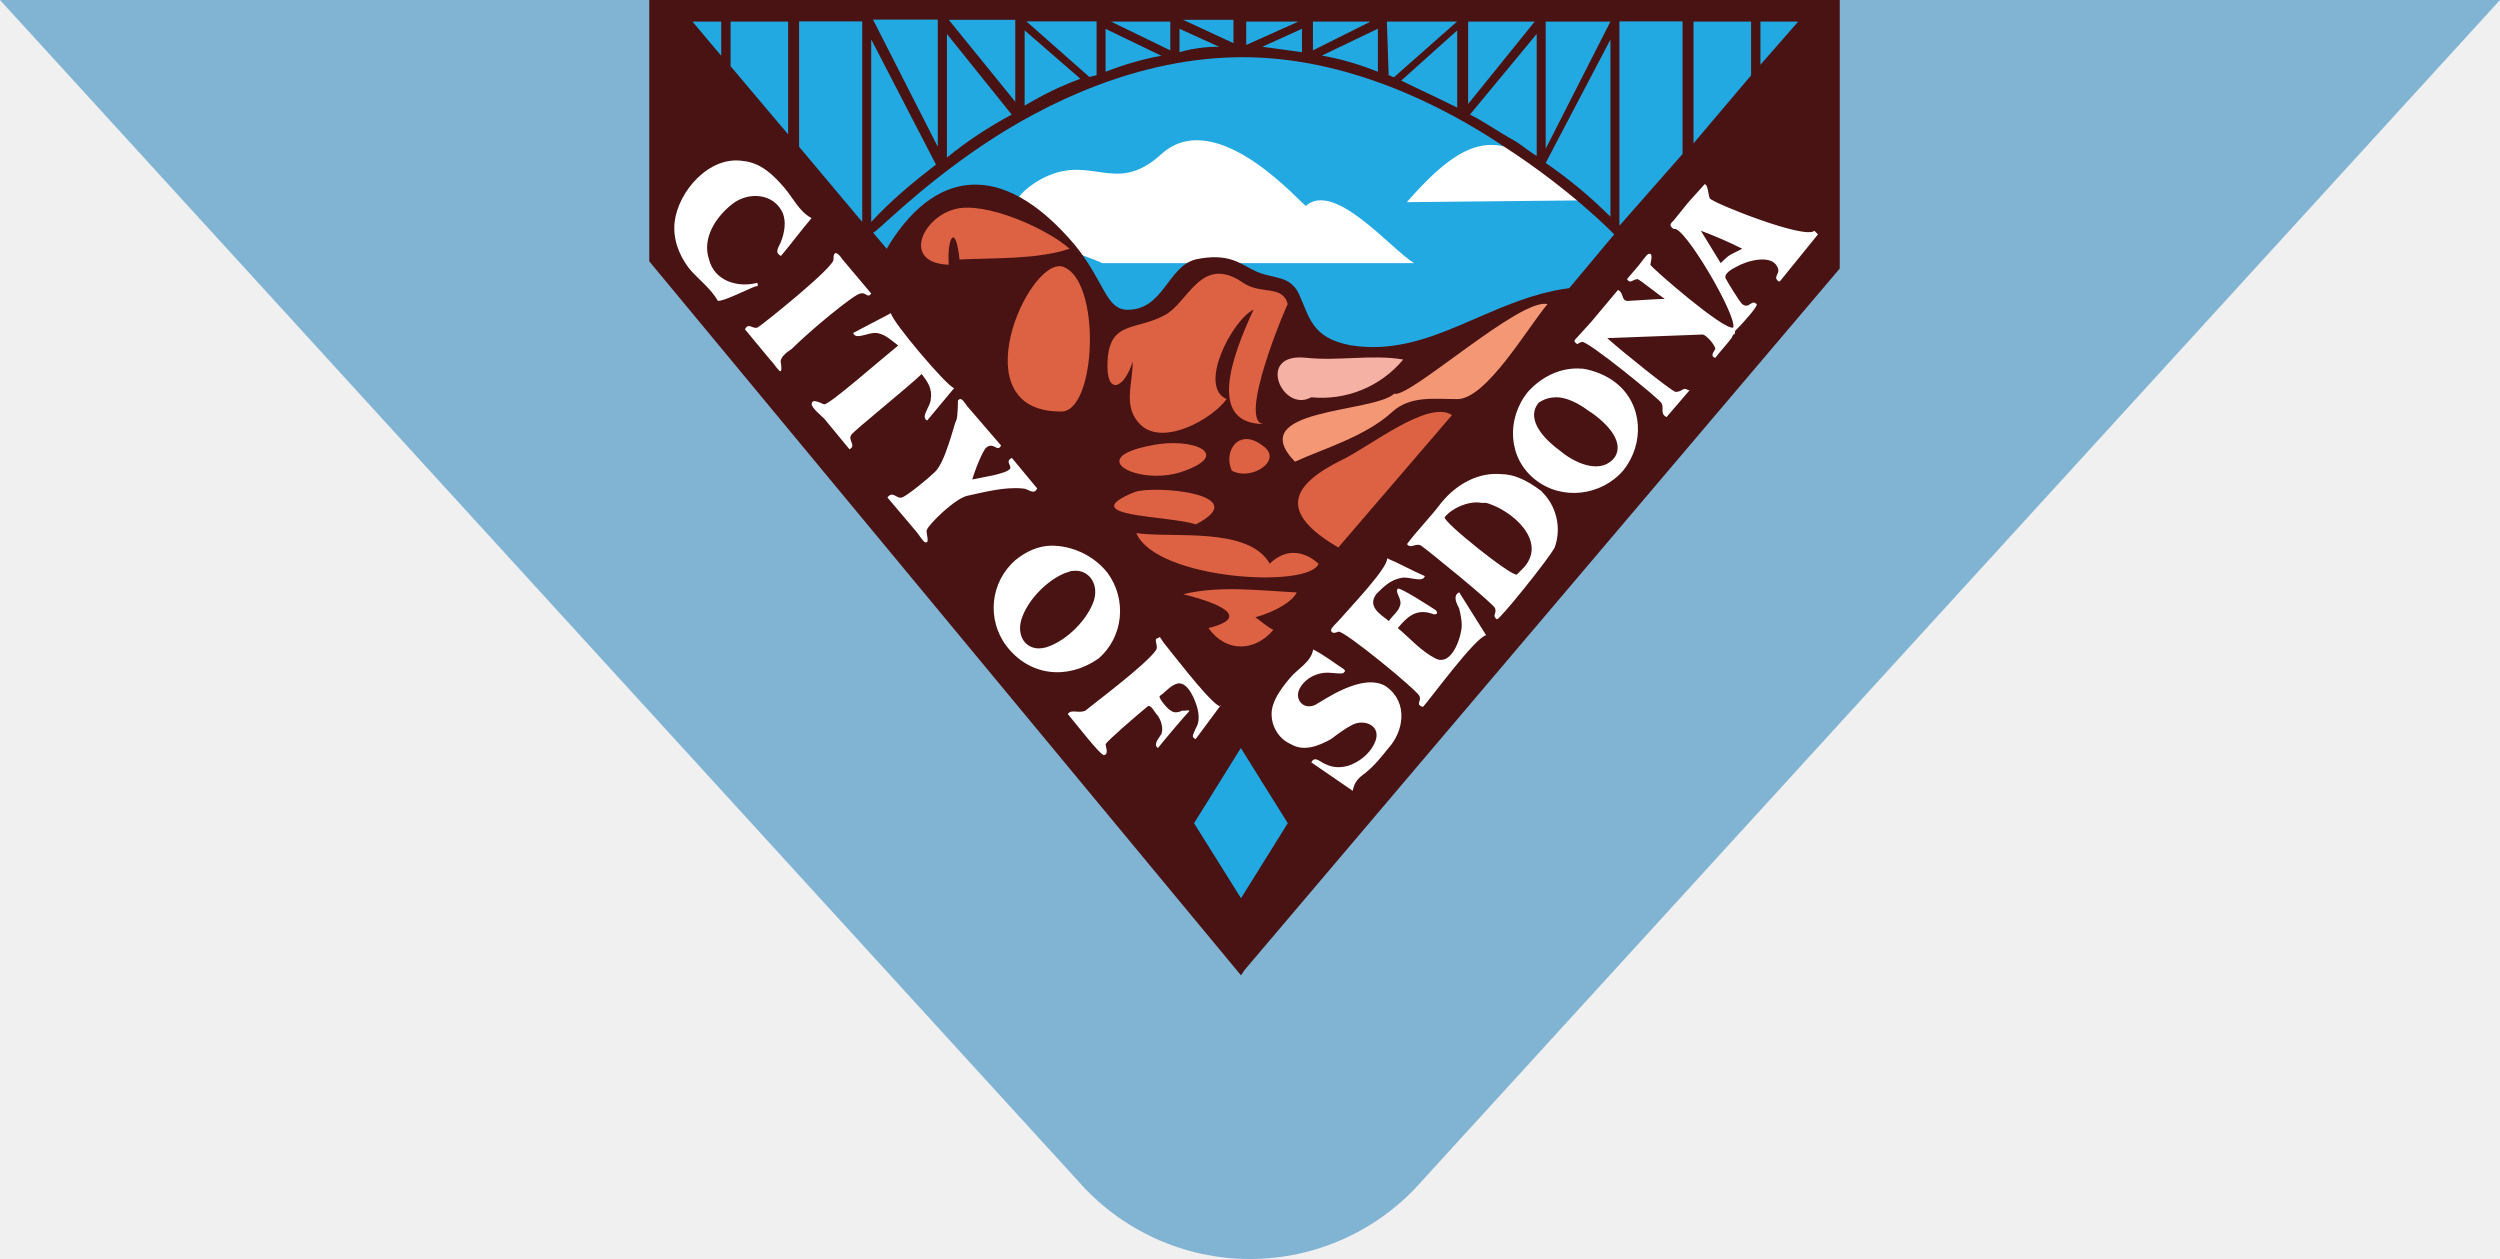
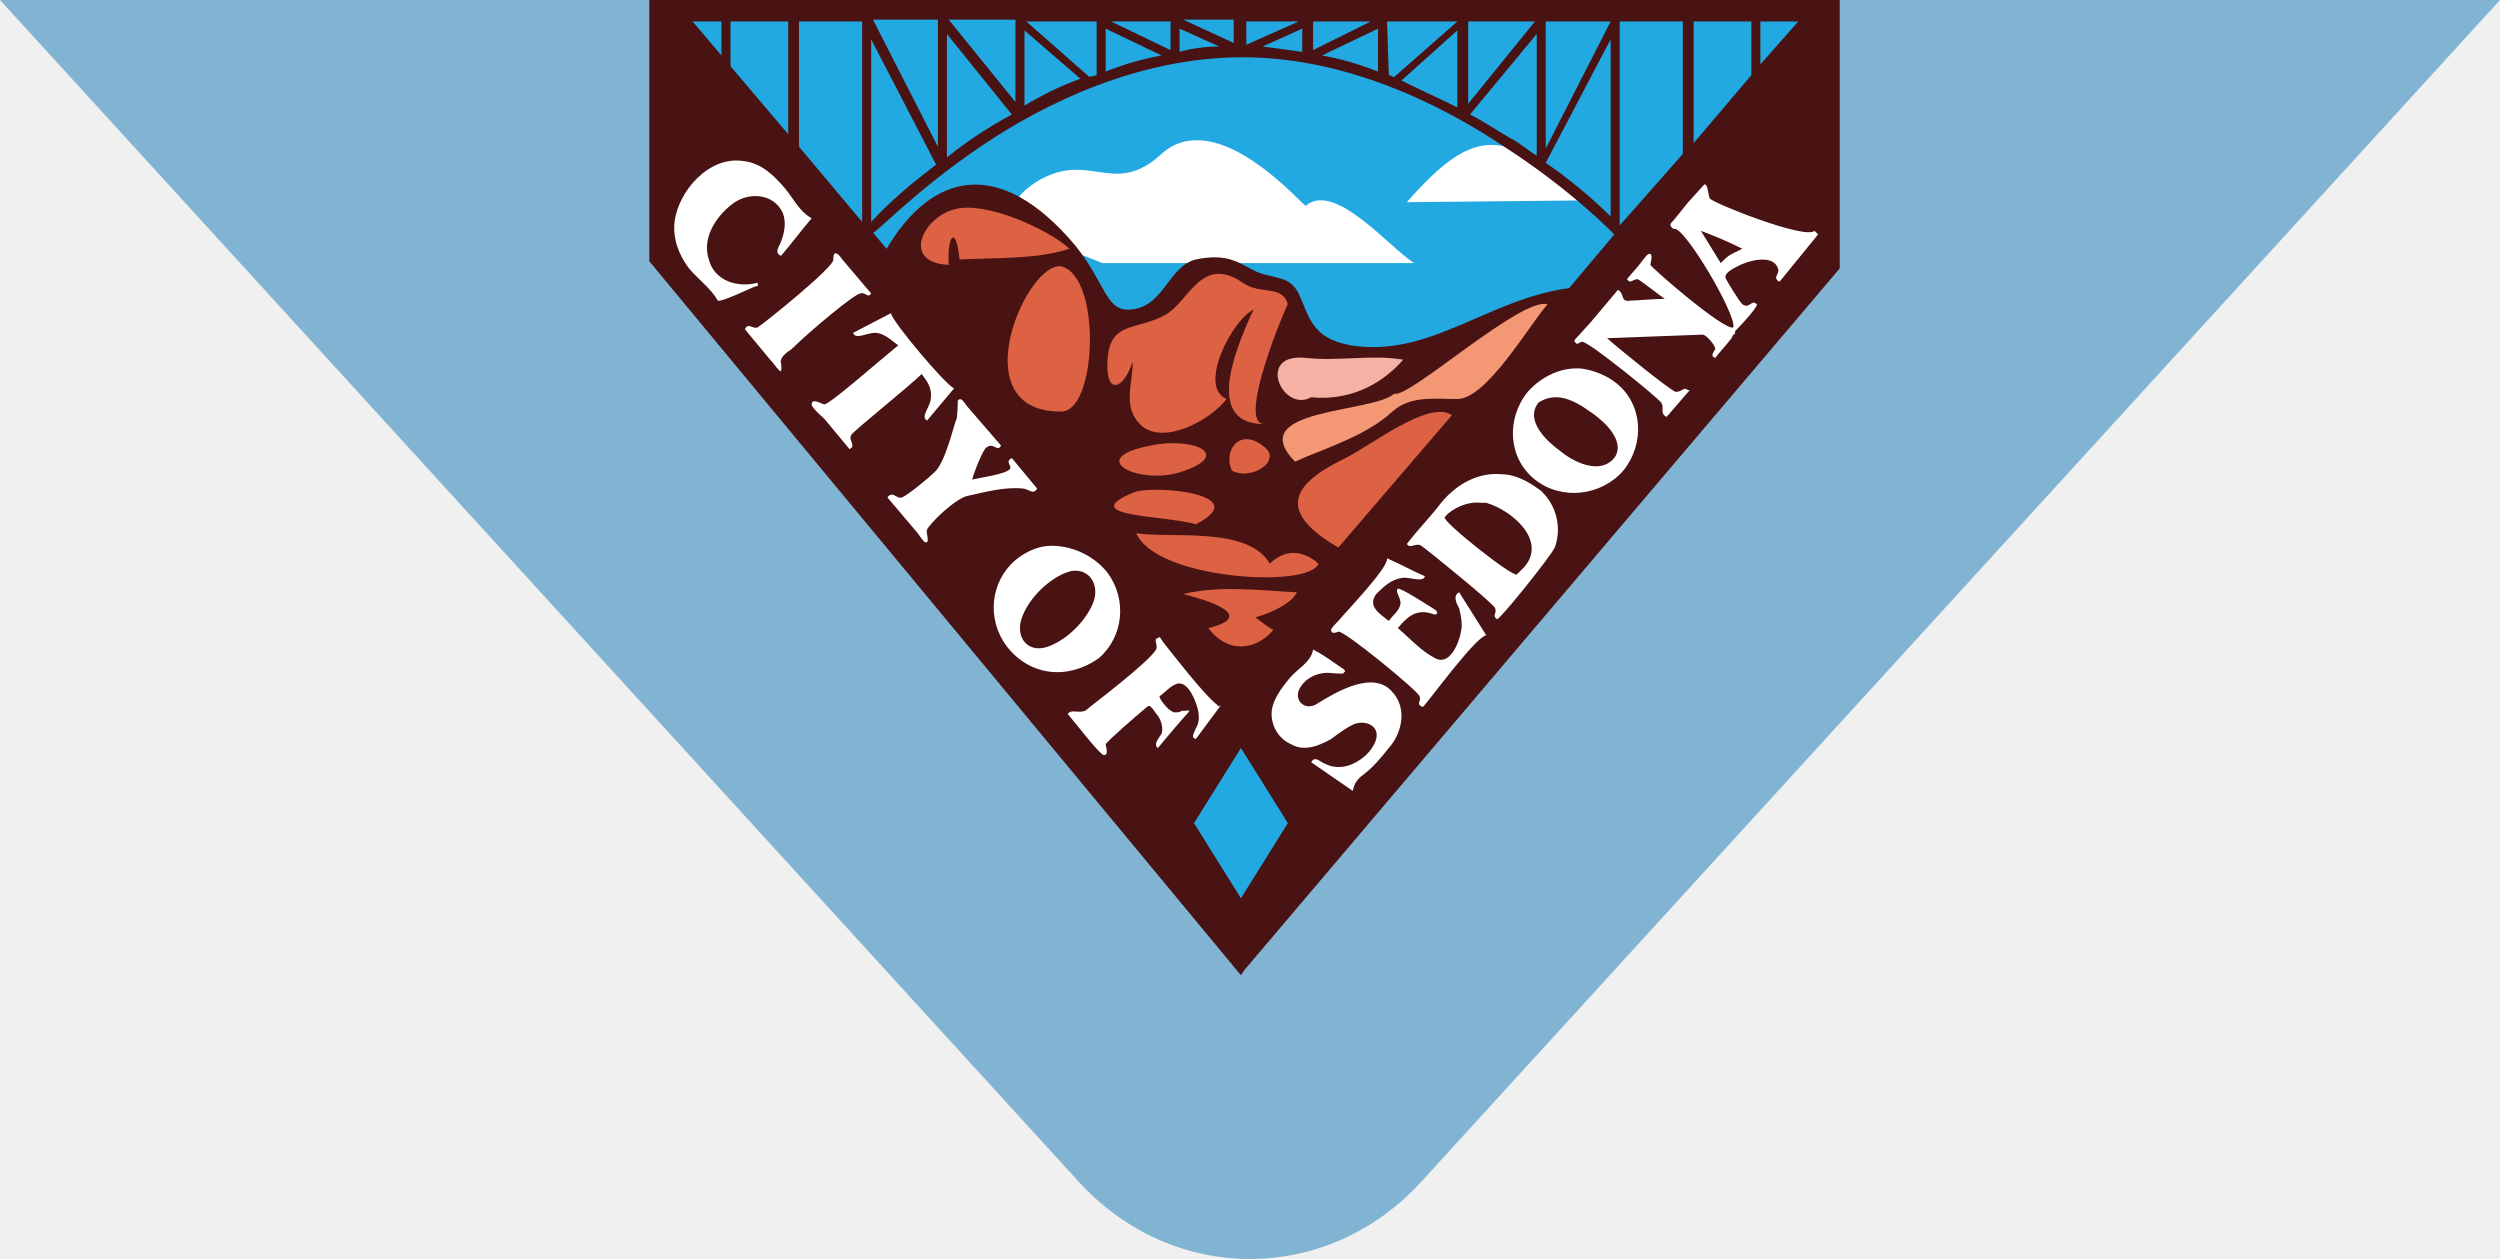
- <svg xmlns="http://www.w3.org/2000/svg" width="139" height="70" fill="none">
-   <path d="M139 0H0l59.93 65.65a12.7 12.7 0 0 0 19.14 0L139 0Z" fill="#81B3D3" />
-   <path d="M36.8.5 69 38.2 101.09.7 36.8.5Z" fill="#23A9E1" />
-   <path d="M61.27 14.63h17.35c-1.3-.8-4.41-4.58-6.01-3.19-.1.1-4.92-5.67-8.03-2.88-2.7 2.48-4-.3-7.02 1.59-3.6 2.39 2 3.68 3.71 4.47Zm26.78-3.49-9.83.1c3.91-4.47 5.62-3.98 9.83-.1Z" fill="#fff" />
-   <path d="M97.88 3.58V1.2h2.1l-2.1 2.4Zm-49.34 9.35c.1.1 2.4-2.38 6.11-4.87 3.41-2.29 8.63-4.88 14.45-4.88 5.81 0 11.13 2.69 14.54 4.98 3.7 2.39 6.01 4.77 6.11 4.87l-2.5 2.99c-4.52.6-7.73 3.88-12.14 3.18-2.2-.4-2.3-1.59-2.9-2.88-.5-1-1.31-.8-2.31-1.2-.9-.4-1.5-1.1-3.41-.7-1.6.4-1.8 2.9-3.91 2.8-1.1-.1-1.2-1.6-2.81-3.59-4.11-4.87-7.92-4.18-10.53.3L68.89 37.1 48.54 12.93ZM40.1 1.2v1.9l-1.6-1.9h1.6Zm54.06 0h3.2v2.99l-3.2 3.78V1.19Zm-4.12 11.35V1.19h3.51v7.37l-3.5 3.98c.1 0 0 0 0 0Zm-.5-10.35v9.85c-1.1-1.1-2.3-2.1-3.6-2.99l3.6-6.86Zm-4.1-.3v6.77c-.51-.3-.91-.7-1.51-1-.7-.4-1.4-.9-2.2-1.3l3.7-4.47Zm-4.42-.2v4.28c-1-.5-2.1-1-3.11-1.5l3.1-2.78Zm.6-.5h3.71l-3.7 4.58V1.19Zm4.31 0h3.61l-3.6 7.07V1.19Zm-8.82 0h3.9l-3.5 3.09c-.1 0-.2-.1-.3-.1l-.1-2.99Zm-.5.4v2.39c-1-.4-2-.7-3.11-.9l3.1-1.49Zm-4.22 0v1.3l-2.2-.3 2.2-1Zm-6.81 0 2.2 1c-.8 0-1.5.1-2.2.3v-1.3Zm-4.12 0 3.11 1.5c-1.1.2-2.1.5-3.1.89V1.59Zm3.61 1.2-3.3-1.6h3.3v1.6Zm3.51-.4-2.8-1.3h2.8v1.3Zm.7-1.2h2.91l-2.9 1.3v-1.3Zm3.72 0h3.2l-3.2 1.6v-1.6ZM60.57 4.28l-3.5-3.09h3.9v2.99l-.4.1Zm-3.6-2.59 3.1 2.69c-1.1.4-2.1.9-3.1 1.49V1.69Zm-4.32.2 3.6 4.48c-1.3.7-2.5 1.49-3.6 2.39V1.89Zm-4.21.3 3.6 6.96c-1.3 1-2.5 2-3.6 3.19V2.19Zm3.7 5.97-3.6-7.07h3.6v7.07Zm4.32-2.49L52.75 1.1h3.7v4.58Zm-12.64 1.8-3.2-3.79V1.2h3.2v6.27Zm.6-6.28h3.52v11.15l-3.51-4.18V1.19ZM69.3 0H36.1v14.53L69 54.23l.2-.3 33.09-39V0h-33Z" fill="#491213" />
-   <path d="m66.39 45.77 2.6-4.18 2.61 4.18-2.6 4.17-2.61-4.17Z" fill="#23A9E1" />
-   <path d="M74.41 30.44c-3.4-1.99-2.6-3.48.2-4.87 1.5-.7 4.81-3.38 6.12-2.49l-6.32 7.36Zm-2.3 2.5c-2.01-.1-4.32-.4-6.32.1 1.2.29 4.2 1.18 1.4 1.88 1 1.4 2.6 1.3 3.61.1-.4-.2-.7-.5-1-.7 1.1-.3 2.1-.9 2.3-1.39Zm1.2-1.6c-.9-.8-1.9-.8-2.71 0-1.2-2.09-5.42-1.4-7.42-1.7 1.1 2.6 9.63 3.1 10.13 1.7Zm-6.82-2.19c-1.6-.5-6.82-.4-3.41-1.79 1.1-.4 6.72.1 3.4 1.8Zm2-2.98c-.5-1.1.4-2.4 1.7-1.4 1.21.8-.6 2-1.7 1.4Zm-2.9.1c-2.31.7-5.32-.8-1.6-1.5 2.3-.5 4.7.5 1.6 1.5.1 0-.1 0 0 0Zm-2.61-6.17c-.5 1.59-1.5 1.89-1.4 0 .1-2.3 1.6-1.7 3.2-2.59 1.3-.7 2-3.38 4.32-1.8 1 .7 2.2.1 2.5 1.2 0-.1-2.9 6.67-1.3 6.67-3.21 0-1.8-3.78-.6-6.37-1.2.6-3.11 4.28-1.5 4.98-.8 1.1-3.42 2.58-4.72 1.49-1.1-1-.5-2.29-.5-3.58Zm-4.01 2.78c-5.62 0-1.8-8.55.1-8.06 2.2.7 1.9 8.16-.1 8.06Zm-6.22-8.16c-2.6-.1-1.5-2.58.3-3.08 1.7-.5 5.21 1.1 6.42 2.19-1.8.6-4.11.5-6.12.6-.2-2-.7-1.3-.6.3Z" fill="#DC6243" />
-   <path d="M72 25.67c-2.9-2.99 4.32-2.69 5.52-3.78.8.3 7.02-5.37 8.52-4.98-1.1 1.3-3.4 5.28-5.01 5.28-1.3 0-2.6-.2-3.61.7-1.5 1.39-3.91 2.08-5.42 2.78Z" fill="#F49774" />
-   <path d="M72.9 22.09c-1.6.9-3.1-2.49-.3-2.2 1.81.2 3.72-.2 5.42.1a5.9 5.9 0 0 1-5.11 2.1Z" fill="#F4B1A4" />
-   <path d="M51.25 20.8c.3.4.6.79.5 1.39 0 .4-.6 1-.2 1.19l1.5-1.8c-.4-.09-3.51-3.77-3.51-4.17l-2.1 1.1c.1.4.8 0 1.2 0 .5 0 .9.4 1.3.7-1.1.89-3.8 3.27-4.11 3.27-.1 0-.7-.4-.7 0 0 .2.6.7.7.8l1.4 1.7c.4-.2-.1-.5.1-.8.1-.2 3.21-2.69 3.92-3.39Zm-3.41-4.48c.3-.1.4.3.6 0l-1.6-1.9c-.2-.3-.5-.6-.5 0 .1.4-4.02 3.69-4.22 3.79-.3.1-.5-.3-.7.1l1.4 1.69c.2.2.3.4.5.6.2.2.1-.4.1-.4-.1-.3.3-.6.6-.8 1-1 3.51-3.08 3.82-3.08Zm-5.72-.6c-1.1.3-2.4-.1-2.7-1.3-.4-1.19.4-2.38 1.3-3.08.9-.7 2.3-.6 2.8.5.2.5.1 1.1-.1 1.6-.1.29-.4.59 0 .79.6-.7 1.1-1.4 1.7-2.1-.7-.39-1-1.09-1.5-1.68-.6-.7-1.3-1.4-2.3-1.5-1.9-.3-3.61 1.7-3.81 3.39-.1.9.2 1.79.8 2.58.5.6 1.2 1.1 1.6 1.8.2.1 1.8-.7 2.1-.8.21 0 .1-.1.1-.2-.5.2 0 0 0 0ZM67.69 39.2c-.7-.5-2.6-2.99-3-3.48l-.2-.3-.2.1c-.1.1.1.4 0 .6-.5.8-3.72 3.18-3.92 3.38-.4.2-.8-.1-1 .2.5.6 1.8 2.28 2 2.28.3 0 .1-.5.1-.6.1-.2 1.7-1.58 2.31-2.08.2-.2.4.3.6.5.2.3.3.7.2 1-.1.19-.5.59-.2.79.4-.5 1.5-1.8 1.7-2 .2-.2-.4 0-.3-.1-.2.1-.5.2-.7 0-.1 0-.7-.69-.6-.79.3-.2.6-.6 1-.7.6-.1 1 1 1.1 1.4.1.4.1.8-.1 1.1-.1.3-.3.49 0 .59l1.41-1.9c0 .1-.1.1-.2 0-.1 0 .1.1 0 0Zm-9.22-8.86c-.7 0-1.4.3-2.01.8a3.52 3.52 0 0 0-.5 4.78c1.3 1.69 3.4 1.89 5.11.7 1.4-1.2 1.6-3.3.5-4.78-.8-1-2-1.5-3.1-1.5Zm1.2 1.4c.9-.1 1.5.8 1.1 1.79-.4 1-1.4 1.99-2.4 2.39-1.2.5-2.01-.5-1.5-1.7.4-.99 1.4-1.99 2.4-2.38.1 0 .2-.1.4-.1Zm-2.8-4.58c.3 0 .6.4.8 0l-1.41-1.7c-.4.2 0 .4-.1.6-.2.3-1.7.5-2.1.6.1-.4.6-1.69.8-1.79.4-.3.6.3.8-.1l-1.8-2.09c-.2-.2-.4-.7-.6-.4 0 0 0 1-.1 1.1-.11.2-.61 2.39-1.21 2.89-.3.3-1.5 1.29-1.8 1.39-.3.1-.5-.4-.81 0l1.6 1.89c.1.1.4.6.5.6.3.1 0-.6.1-.7.1-.3 1.61-1.8 2.31-1.9.9-.19 2-.49 3.01-.39.2 0-.2 0 0 0Zm24.26 6.67c.1.4.2.9.1 1.29-.1.6-.6 1.89-1.4 1.5-.8-.4-1.4-1.1-2.11-1.7.5-.6 1-1.1 1.9-.8.2.1.4 0 .2-.2-.3-.2-2-1.29-2.1-1.19-.2.2.3.6.1 1-.1.3-.4.5-.6.8-.5-.4-1.2-.8-.7-1.5.4-.4.8-.8 1.4-.9.4-.1 1.2.3 1.3-.1-.7-.3-1.4-.7-2.1-.99.1.5-2.2 2.89-2.7 3.48-.1.1-.41.4-.41.5 0 .3.4.1.4.1.3-.1 4.41 3.28 4.51 3.58.1.2-.1.4 0 .5 0 0 .1.1.2.1.3-.3 2.91-3.88 3.51-3.98l-1.5-2.39c-.4.2-.1.7 0 .9Zm-4.01 4.37c-1.3-.9-3.61.8-4.01 1-.7.3-1.2-.4-.8-1 .3-.5.9-.8 1.5-.8.2 0 .9.1.9 0 .1-.1.1-.1 0-.2-.6-.39-1.1-.79-1.7-1.09-.1.7-.9 1.1-1.3 1.6-.5.6-1.01 1.29-1.01 1.99s.4 1.39 1.1 1.69c.7.4 1.5.1 2.21-.3.4-.3.8-.6 1.2-.8.6-.3 1.5 0 1.3.8-.2.7-.9 1.3-1.6 1.5-.4.1-.8.1-1.2-.1-.3-.1-.6-.5-.8-.1l2.3 1.58c.1-.5.3-.7.7-.99.5-.4.9-.9 1.3-1.4.81-.89 1.11-2.48-.1-3.38Zm17.65-27.95c0 .1 0 .1 0 0l-.9 1-.8.99c-.2.2-.3.3 0 .5.5-.3 3.5 4.77 3.3 5.47-.5.2-4.51-3.29-4.61-3.49 0-.1.2-.7-.1-.6-.1 0-.5.6-.6.7l-.6.7c.2.3.3 0 .6 0 .2.1 1.2.9 1.5 1.1-.5 0-1.7.1-1.9.1-.6.1-.3-.4-.7-.6l-1.5 1.79-.91 1v.1c.2.2.1.1.4 0 .3-.1 4.31 3.18 4.41 3.38.2.3-.1.6.3.8l1.2-1.4c.1-.1.1-.1 0-.1-.3-.2-.3.1-.7.1-.3-.1-2.9-2.19-3.8-2.99l5.3-.2c.2 0 .71.6.71.8-.1.2-.3.4 0 .5.3-.4.6-.7.9-1.1l.1-.2c.1 0 .1-.1.1-.2l.1-.1c.3-.3 1.2-1.29 1.1-1.39-.3-.3-.4.3-.8 0-.2-.2-.8-1.2-.9-1.39-.2-.3.4-.6.6-.7.5-.3 2.1-.8 2.31.2 0 .2-.2.4-.1.5 0 0 .1.2.2.1l2.1-2.59-.2-.2c-.5.5-5.51-1.49-5.81-1.79-.1-.2-.1-.8-.3-.8Zm-.2 2.58c.8.3 1.5.6 2.3 1l-.6.3c-.2.1-.4.3-.6.5l-1.1-1.8Zm-6.62 7.67c-1.1-.1-2.2.4-3 1.29-1.21 1.5-1.11 3.68.4 4.87 1.5 1.2 3.7.9 4.9-.5 1.2-1.49 1.1-3.68-.4-4.87-.5-.4-1.2-.7-1.9-.8Zm-1.4 1.59c.6 0 1.3.4 1.7.7.8.5 2.2 1.68 1.5 2.68 0-.1.1-.1-.1.1-.8.8-2.2.1-2.9-.5-.7-.5-2.01-1.69-1.2-2.68.3-.2.6-.3 1-.3Zm-3.11 4.27c-1.2-.1-2.41.5-3.31 1.6-.6.8-1.3 1.49-1.9 2.29.2.3.5-.1.8.1.3.2 4.1 3.28 4.1 3.48.1.3-.2.4.1.6.1.1 2.91-3.39 3.21-3.99.4-1.09.1-2.38-.8-3.18.1.1.2.1 0 0-.8-.6-1.5-.9-2.2-.9Zm-1.1 1.6h.3c1.4.4 3.4 2.09 2.1 3.58l-.4.4c-.2.2-4.21-2.99-4.01-3.19.4-.5 1.3-.9 2-.8Z" fill="#fff" />
+ <svg xmlns="http://www.w3.org/2000/svg" width="139" height="70" viewBox="0 0 139 70" fill="none">
+   <path d="M139 0H0L59.931 65.653C65.169 71.449 73.831 71.449 79.069 65.653L139 0Z" fill="#81B3D3" />
+   <path d="M36.804 0.498L68.995 38.204L101.086 0.697L36.804 0.498Z" fill="#23A9E1" />
+   <path d="M61.273 14.625H78.623C77.319 13.829 74.21 10.048 72.606 11.441C72.505 11.541 67.692 5.77 64.583 8.556C61.875 11.043 60.571 8.258 57.563 10.148C53.953 12.536 59.569 13.829 61.273 14.625ZM88.049 11.143L78.221 11.242C82.132 6.765 83.837 7.263 88.049 11.143Z" fill="white" />
+   <path d="M97.877 3.582V1.194H99.983L97.877 3.582ZM48.537 12.934C48.637 13.033 50.944 10.546 54.654 8.059C58.064 5.77 63.279 3.184 69.095 3.184C74.912 3.184 80.227 5.87 83.636 8.158C87.347 10.546 89.653 12.934 89.754 13.033L87.247 16.018C82.734 16.615 79.525 19.898 75.112 19.202C72.906 18.804 72.806 17.61 72.204 16.316C71.703 15.322 70.9 15.521 69.898 15.123C68.995 14.725 68.393 14.028 66.488 14.426C64.883 14.824 64.683 17.311 62.577 17.212C61.474 17.112 61.373 15.62 59.769 13.63C55.657 8.755 51.846 9.452 49.239 13.929L68.895 37.11L48.537 12.934ZM40.113 1.194V3.084L38.509 1.194H40.113ZM94.166 1.194H97.375V4.179L94.166 7.959V1.194ZM90.055 12.536V1.194H93.565V8.556L90.055 12.536C90.055 12.536 90.155 12.536 90.055 12.536ZM89.553 2.189V12.038C88.45 10.944 87.247 9.949 85.943 9.054L89.553 2.189ZM85.442 1.89V8.656C84.94 8.357 84.539 7.959 83.937 7.661C83.235 7.263 82.533 6.765 81.731 6.367L85.442 1.89ZM81.029 1.691V5.969C80.026 5.472 78.923 4.974 77.92 4.477L81.029 1.691ZM81.631 1.194H85.341L81.631 5.77V1.194ZM85.943 1.194H89.553L85.943 8.258V1.194ZM77.118 1.194H81.029L77.519 4.278C77.419 4.278 77.319 4.179 77.218 4.179L77.118 1.194ZM76.617 1.592V3.98C75.614 3.582 74.611 3.283 73.508 3.084L76.617 1.592ZM72.405 1.592V2.885C71.703 2.786 71.001 2.686 70.198 2.587L72.405 1.592ZM65.585 1.592L67.792 2.587C66.989 2.587 66.287 2.686 65.585 2.885V1.592ZM61.474 1.592L64.582 3.084C63.479 3.283 62.477 3.582 61.474 3.98V1.592ZM65.084 2.786L61.775 1.194H65.084V2.786ZM68.594 2.388L65.786 1.094H68.594V2.388ZM69.296 1.194H72.204L69.296 2.487V1.194ZM73.006 1.194H76.216L73.006 2.786V1.194ZM60.571 4.278L57.061 1.194H60.972V4.179L60.571 4.278ZM56.961 1.691L60.07 4.378C58.967 4.776 57.964 5.273 56.961 5.87V1.691ZM52.649 1.89L56.259 6.367C54.955 7.064 53.752 7.86 52.649 8.755V1.89ZM48.437 2.189L52.047 9.153C50.743 10.148 49.54 11.143 48.437 12.337V2.189ZM52.147 8.158L48.537 1.094H52.147V8.158ZM56.459 5.671L52.749 1.094H56.459V5.671ZM43.824 7.462L40.615 3.681V1.194H43.824V7.462ZM44.425 1.194H47.935V12.337L44.425 8.158V1.194ZM69.296 0H36.102V14.526L68.995 54.222L69.196 53.924L102.289 14.924V0H69.296Z" fill="#491213" />
+   <path d="M66.388 45.766L68.995 41.587L71.603 45.766L68.995 49.944L66.388 45.766Z" fill="#23A9E1" />
+   <path d="M74.411 30.444C71.001 28.454 71.803 26.962 74.611 25.569C76.115 24.873 79.425 22.186 80.728 23.082L74.411 30.444ZM72.104 32.931C70.098 32.832 67.792 32.533 65.786 33.031C66.99 33.329 69.998 34.225 67.19 34.921C68.193 36.314 69.798 36.214 70.8 35.021C70.399 34.822 70.098 34.523 69.798 34.324C70.901 34.026 71.903 33.429 72.104 32.931ZM73.308 31.339C72.405 30.544 71.402 30.544 70.6 31.339C69.396 29.25 65.184 29.947 63.179 29.648C64.282 32.235 72.806 32.732 73.308 31.339ZM66.488 29.151C64.884 28.653 59.669 28.753 63.079 27.36C64.182 26.962 69.798 27.459 66.488 29.151ZM68.494 26.166C67.993 25.072 68.895 23.778 70.199 24.773C71.402 25.569 69.597 26.763 68.494 26.166ZM65.586 26.265C63.279 26.962 60.271 25.47 63.981 24.773C66.288 24.276 68.695 25.27 65.586 26.265C65.485 26.265 65.686 26.265 65.586 26.265ZM62.978 20.097C62.477 21.689 61.474 21.987 61.574 20.097C61.675 17.809 63.179 18.406 64.783 17.51C66.087 16.814 66.789 14.128 69.096 15.72C70.098 16.416 71.302 15.819 71.603 16.913C71.603 16.814 68.695 23.579 70.299 23.579C67.09 23.579 68.494 19.799 69.697 17.212C68.494 17.809 66.588 21.49 68.193 22.186C67.391 23.281 64.783 24.773 63.48 23.679C62.377 22.684 62.978 21.39 62.978 20.097ZM58.967 22.883C53.351 22.883 57.162 14.327 59.067 14.824C61.273 15.521 60.973 22.982 58.967 22.883ZM52.749 14.725C50.142 14.625 51.245 12.138 53.05 11.64C54.755 11.143 58.265 12.735 59.468 13.829C57.663 14.426 55.357 14.327 53.351 14.426C53.151 12.436 52.649 13.133 52.749 14.725Z" fill="#DC6243" />
+   <path d="M72.004 25.669C69.096 22.684 76.316 22.982 77.519 21.888C78.322 22.186 84.539 16.515 86.044 16.913C84.941 18.207 82.634 22.186 81.029 22.186C79.726 22.186 78.422 21.987 77.419 22.883C75.915 24.276 73.508 24.972 72.004 25.669Z" fill="#F49774" />
+   <path d="M72.906 22.087C71.302 22.982 69.797 19.6 72.605 19.898C74.41 20.097 76.316 19.699 78.02 19.998C76.717 21.49 74.912 22.286 72.906 22.087Z" fill="#F4B1A4" />
+   <path d="M51.245 20.794C51.546 21.192 51.847 21.59 51.747 22.186C51.747 22.584 51.145 23.181 51.546 23.38L53.05 21.59C52.649 21.49 49.54 17.809 49.54 17.411L47.434 18.505C47.535 18.903 48.237 18.505 48.638 18.505C49.139 18.505 49.54 18.903 49.941 19.202C48.838 20.097 46.131 22.485 45.83 22.485C45.73 22.485 45.128 22.087 45.128 22.485C45.128 22.684 45.73 23.181 45.83 23.281L47.234 24.972C47.635 24.773 47.134 24.475 47.334 24.176C47.434 23.977 50.543 21.49 51.245 20.794ZM47.836 16.317C48.136 16.217 48.237 16.615 48.437 16.317L46.833 14.426C46.632 14.128 46.331 13.829 46.331 14.426C46.432 14.824 42.32 18.107 42.119 18.207C41.819 18.306 41.618 17.908 41.417 18.306C41.919 18.903 42.32 19.401 42.821 19.998C43.022 20.197 43.122 20.396 43.323 20.595C43.523 20.794 43.423 20.197 43.423 20.197C43.323 19.898 43.724 19.6 44.025 19.401C45.028 18.406 47.535 16.317 47.836 16.317ZM42.119 15.72C41.016 16.018 39.713 15.62 39.412 14.426C39.011 13.232 39.813 12.039 40.715 11.342C41.618 10.646 43.022 10.745 43.523 11.839C43.724 12.337 43.624 12.934 43.423 13.431C43.323 13.73 43.022 14.028 43.423 14.227C44.025 13.531 44.526 12.834 45.128 12.138C44.426 11.74 44.125 11.044 43.624 10.447C43.022 9.75 42.32 9.054 41.317 8.954C39.412 8.656 37.707 10.646 37.506 12.337C37.406 13.232 37.707 14.128 38.309 14.924C38.81 15.521 39.512 16.018 39.913 16.715C40.114 16.814 41.718 16.018 42.019 15.919C42.22 15.919 42.119 15.819 42.119 15.72C42.119 15.72 41.618 15.919 42.119 15.72ZM67.692 39.199C66.99 38.702 65.084 36.215 64.683 35.717L64.483 35.419L64.282 35.518C64.182 35.618 64.382 35.916 64.282 36.115C63.781 36.911 60.572 39.299 60.371 39.498C59.97 39.697 59.569 39.398 59.368 39.697C59.87 40.294 61.173 41.985 61.374 41.985C61.675 41.985 61.474 41.487 61.474 41.388C61.574 41.189 63.179 39.796 63.781 39.299C63.981 39.1 64.182 39.597 64.382 39.796C64.583 40.095 64.683 40.493 64.583 40.791C64.483 40.99 64.082 41.388 64.382 41.587C64.784 41.09 65.887 39.796 66.087 39.597C66.288 39.398 65.686 39.597 65.786 39.498C65.586 39.597 65.285 39.697 65.084 39.498C64.984 39.498 64.382 38.801 64.483 38.702C64.784 38.503 65.084 38.105 65.486 38.005C66.087 37.906 66.488 39 66.589 39.398C66.689 39.796 66.689 40.194 66.488 40.493C66.388 40.791 66.188 40.99 66.488 41.09L67.892 39.199C67.892 39.299 67.792 39.299 67.692 39.199C67.792 39.299 67.591 39.199 67.692 39.199ZM58.466 30.345C57.764 30.345 57.062 30.643 56.46 31.141C55.056 32.334 54.855 34.424 55.959 35.916C57.262 37.607 59.368 37.806 61.073 36.612C62.477 35.419 62.678 33.329 61.574 31.837C60.772 30.842 59.569 30.345 58.466 30.345ZM59.669 31.738C60.572 31.638 61.173 32.533 60.772 33.528C60.371 34.523 59.368 35.518 58.365 35.916C57.162 36.413 56.36 35.419 56.861 34.225C57.262 33.23 58.265 32.235 59.268 31.837C59.368 31.837 59.468 31.738 59.669 31.738ZM56.861 27.161C57.162 27.161 57.463 27.559 57.663 27.161L56.259 25.47C55.858 25.669 56.259 25.868 56.159 26.067C55.959 26.365 54.454 26.564 54.053 26.663C54.153 26.265 54.655 24.972 54.855 24.873C55.257 24.574 55.457 25.171 55.658 24.773L53.853 22.684C53.652 22.485 53.451 21.988 53.251 22.286C53.251 22.286 53.251 23.281 53.151 23.38C53.05 23.579 52.549 25.768 51.947 26.265C51.646 26.564 50.443 27.559 50.142 27.658C49.841 27.758 49.641 27.26 49.34 27.658L50.944 29.549C51.045 29.648 51.346 30.146 51.446 30.146C51.747 30.245 51.446 29.549 51.546 29.449C51.646 29.151 53.151 27.658 53.853 27.559C54.755 27.36 55.858 27.061 56.861 27.161C56.66 27.161 57.062 27.161 56.861 27.161ZM81.13 33.827C81.23 34.225 81.33 34.722 81.23 35.12C81.13 35.717 80.628 37.011 79.826 36.612C79.024 36.215 78.422 35.518 77.72 34.921C78.222 34.324 78.723 33.827 79.626 34.125C79.826 34.225 80.027 34.125 79.826 33.926C79.525 33.727 77.82 32.633 77.72 32.732C77.52 32.931 78.021 33.329 77.82 33.727C77.72 34.026 77.419 34.225 77.219 34.523C76.717 34.125 76.015 33.727 76.517 33.031C76.918 32.633 77.319 32.235 77.921 32.136C78.322 32.036 79.124 32.434 79.224 32.036C78.522 31.738 77.82 31.34 77.118 31.041C77.219 31.538 74.912 33.926 74.411 34.523C74.311 34.623 74.01 34.921 74.01 35.021C74.01 35.319 74.411 35.12 74.411 35.12C74.712 35.021 78.823 38.403 78.924 38.702C79.024 38.901 78.823 39.1 78.924 39.199C78.924 39.199 79.024 39.299 79.124 39.299C79.425 39 82.032 35.419 82.634 35.319C82.133 34.523 81.631 33.727 81.13 32.931C80.729 33.13 81.029 33.628 81.13 33.827ZM77.118 38.204C75.815 37.309 73.508 39 73.107 39.199C72.405 39.498 71.904 38.801 72.305 38.204C72.606 37.707 73.207 37.408 73.809 37.408C74.01 37.408 74.712 37.508 74.712 37.408C74.812 37.309 74.812 37.309 74.712 37.209C74.11 36.812 73.609 36.413 73.007 36.115C72.906 36.812 72.104 37.209 71.703 37.707C71.202 38.304 70.7 39 70.7 39.697C70.7 40.393 71.101 41.09 71.803 41.388C72.505 41.786 73.308 41.487 74.01 41.09C74.411 40.791 74.812 40.493 75.213 40.294C75.815 39.995 76.717 40.294 76.517 41.09C76.316 41.786 75.614 42.383 74.912 42.582C74.511 42.681 74.11 42.681 73.709 42.482C73.408 42.383 73.107 41.985 72.906 42.383L75.213 43.975C75.313 43.477 75.514 43.278 75.915 42.98C76.416 42.582 76.818 42.084 77.219 41.587C78.021 40.692 78.322 39.1 77.118 38.204ZM94.768 10.248C94.768 10.347 94.768 10.347 94.768 10.248L93.866 11.242L93.064 12.237C92.863 12.436 92.763 12.536 93.064 12.735C93.565 12.436 96.573 17.51 96.373 18.207C95.871 18.406 91.86 14.924 91.76 14.725C91.76 14.625 91.96 14.028 91.66 14.128C91.559 14.128 91.158 14.725 91.058 14.824L90.456 15.521C90.657 15.819 90.757 15.521 91.058 15.521C91.258 15.62 92.261 16.416 92.562 16.615C92.061 16.615 90.857 16.715 90.657 16.715C90.055 16.814 90.356 16.317 89.955 16.118L88.451 17.908L87.548 18.903C87.548 18.903 87.548 18.903 87.548 19.003C87.749 19.202 87.648 19.102 87.949 19.003C88.25 18.903 92.261 22.186 92.362 22.385C92.562 22.684 92.261 22.982 92.662 23.181L93.866 21.788C93.966 21.689 93.966 21.689 93.866 21.689C93.565 21.49 93.565 21.788 93.164 21.788C92.863 21.689 90.256 19.6 89.353 18.804L94.668 18.605C94.869 18.605 95.37 19.202 95.37 19.401C95.27 19.6 95.069 19.799 95.37 19.898C95.671 19.5 95.972 19.202 96.273 18.804L96.373 18.605C96.473 18.605 96.473 18.505 96.473 18.406L96.573 18.306C96.874 18.008 97.777 17.013 97.677 16.913C97.376 16.615 97.275 17.212 96.874 16.913C96.674 16.715 96.072 15.72 95.972 15.521C95.771 15.222 96.373 14.924 96.573 14.824C97.075 14.526 98.679 14.028 98.88 15.023C98.88 15.222 98.679 15.421 98.78 15.521C98.78 15.521 98.88 15.72 98.98 15.62L101.086 13.033C100.986 12.934 100.986 12.934 100.886 12.834C100.384 13.332 95.37 11.342 95.069 11.044C94.969 10.845 94.969 10.248 94.768 10.248ZM94.568 12.834C95.37 13.133 96.072 13.431 96.874 13.829C96.674 13.929 96.473 14.028 96.273 14.128C96.072 14.227 95.871 14.426 95.671 14.625L94.568 12.834ZM87.949 20.495C86.846 20.396 85.743 20.893 84.941 21.788C83.737 23.281 83.837 25.47 85.342 26.663C86.846 27.857 89.052 27.559 90.256 26.166C91.459 24.674 91.359 22.485 89.855 21.291C89.353 20.893 88.651 20.595 87.949 20.495ZM86.545 22.087C87.147 22.087 87.849 22.485 88.25 22.783C89.052 23.281 90.456 24.475 89.754 25.47C89.754 25.37 89.855 25.37 89.654 25.569C88.852 26.365 87.448 25.669 86.746 25.072C86.044 24.574 84.74 23.38 85.542 22.385C85.843 22.186 86.144 22.087 86.545 22.087ZM83.436 26.365C82.233 26.265 81.029 26.863 80.127 27.957C79.525 28.753 78.823 29.449 78.222 30.245C78.422 30.544 78.723 30.146 79.024 30.345C79.325 30.544 83.135 33.628 83.135 33.827C83.236 34.125 82.935 34.225 83.236 34.424C83.336 34.523 86.144 31.041 86.445 30.444C86.846 29.35 86.545 28.056 85.642 27.261C85.743 27.36 85.843 27.36 85.642 27.261C84.84 26.663 84.138 26.365 83.436 26.365ZM82.333 27.957C82.433 27.957 82.534 27.957 82.634 27.957C84.038 28.355 86.044 30.046 84.74 31.538C84.539 31.738 84.74 31.538 84.339 31.936C84.138 32.136 80.127 28.952 80.328 28.753C80.729 28.255 81.631 27.857 82.333 27.957Z" fill="white" />
</svg>
